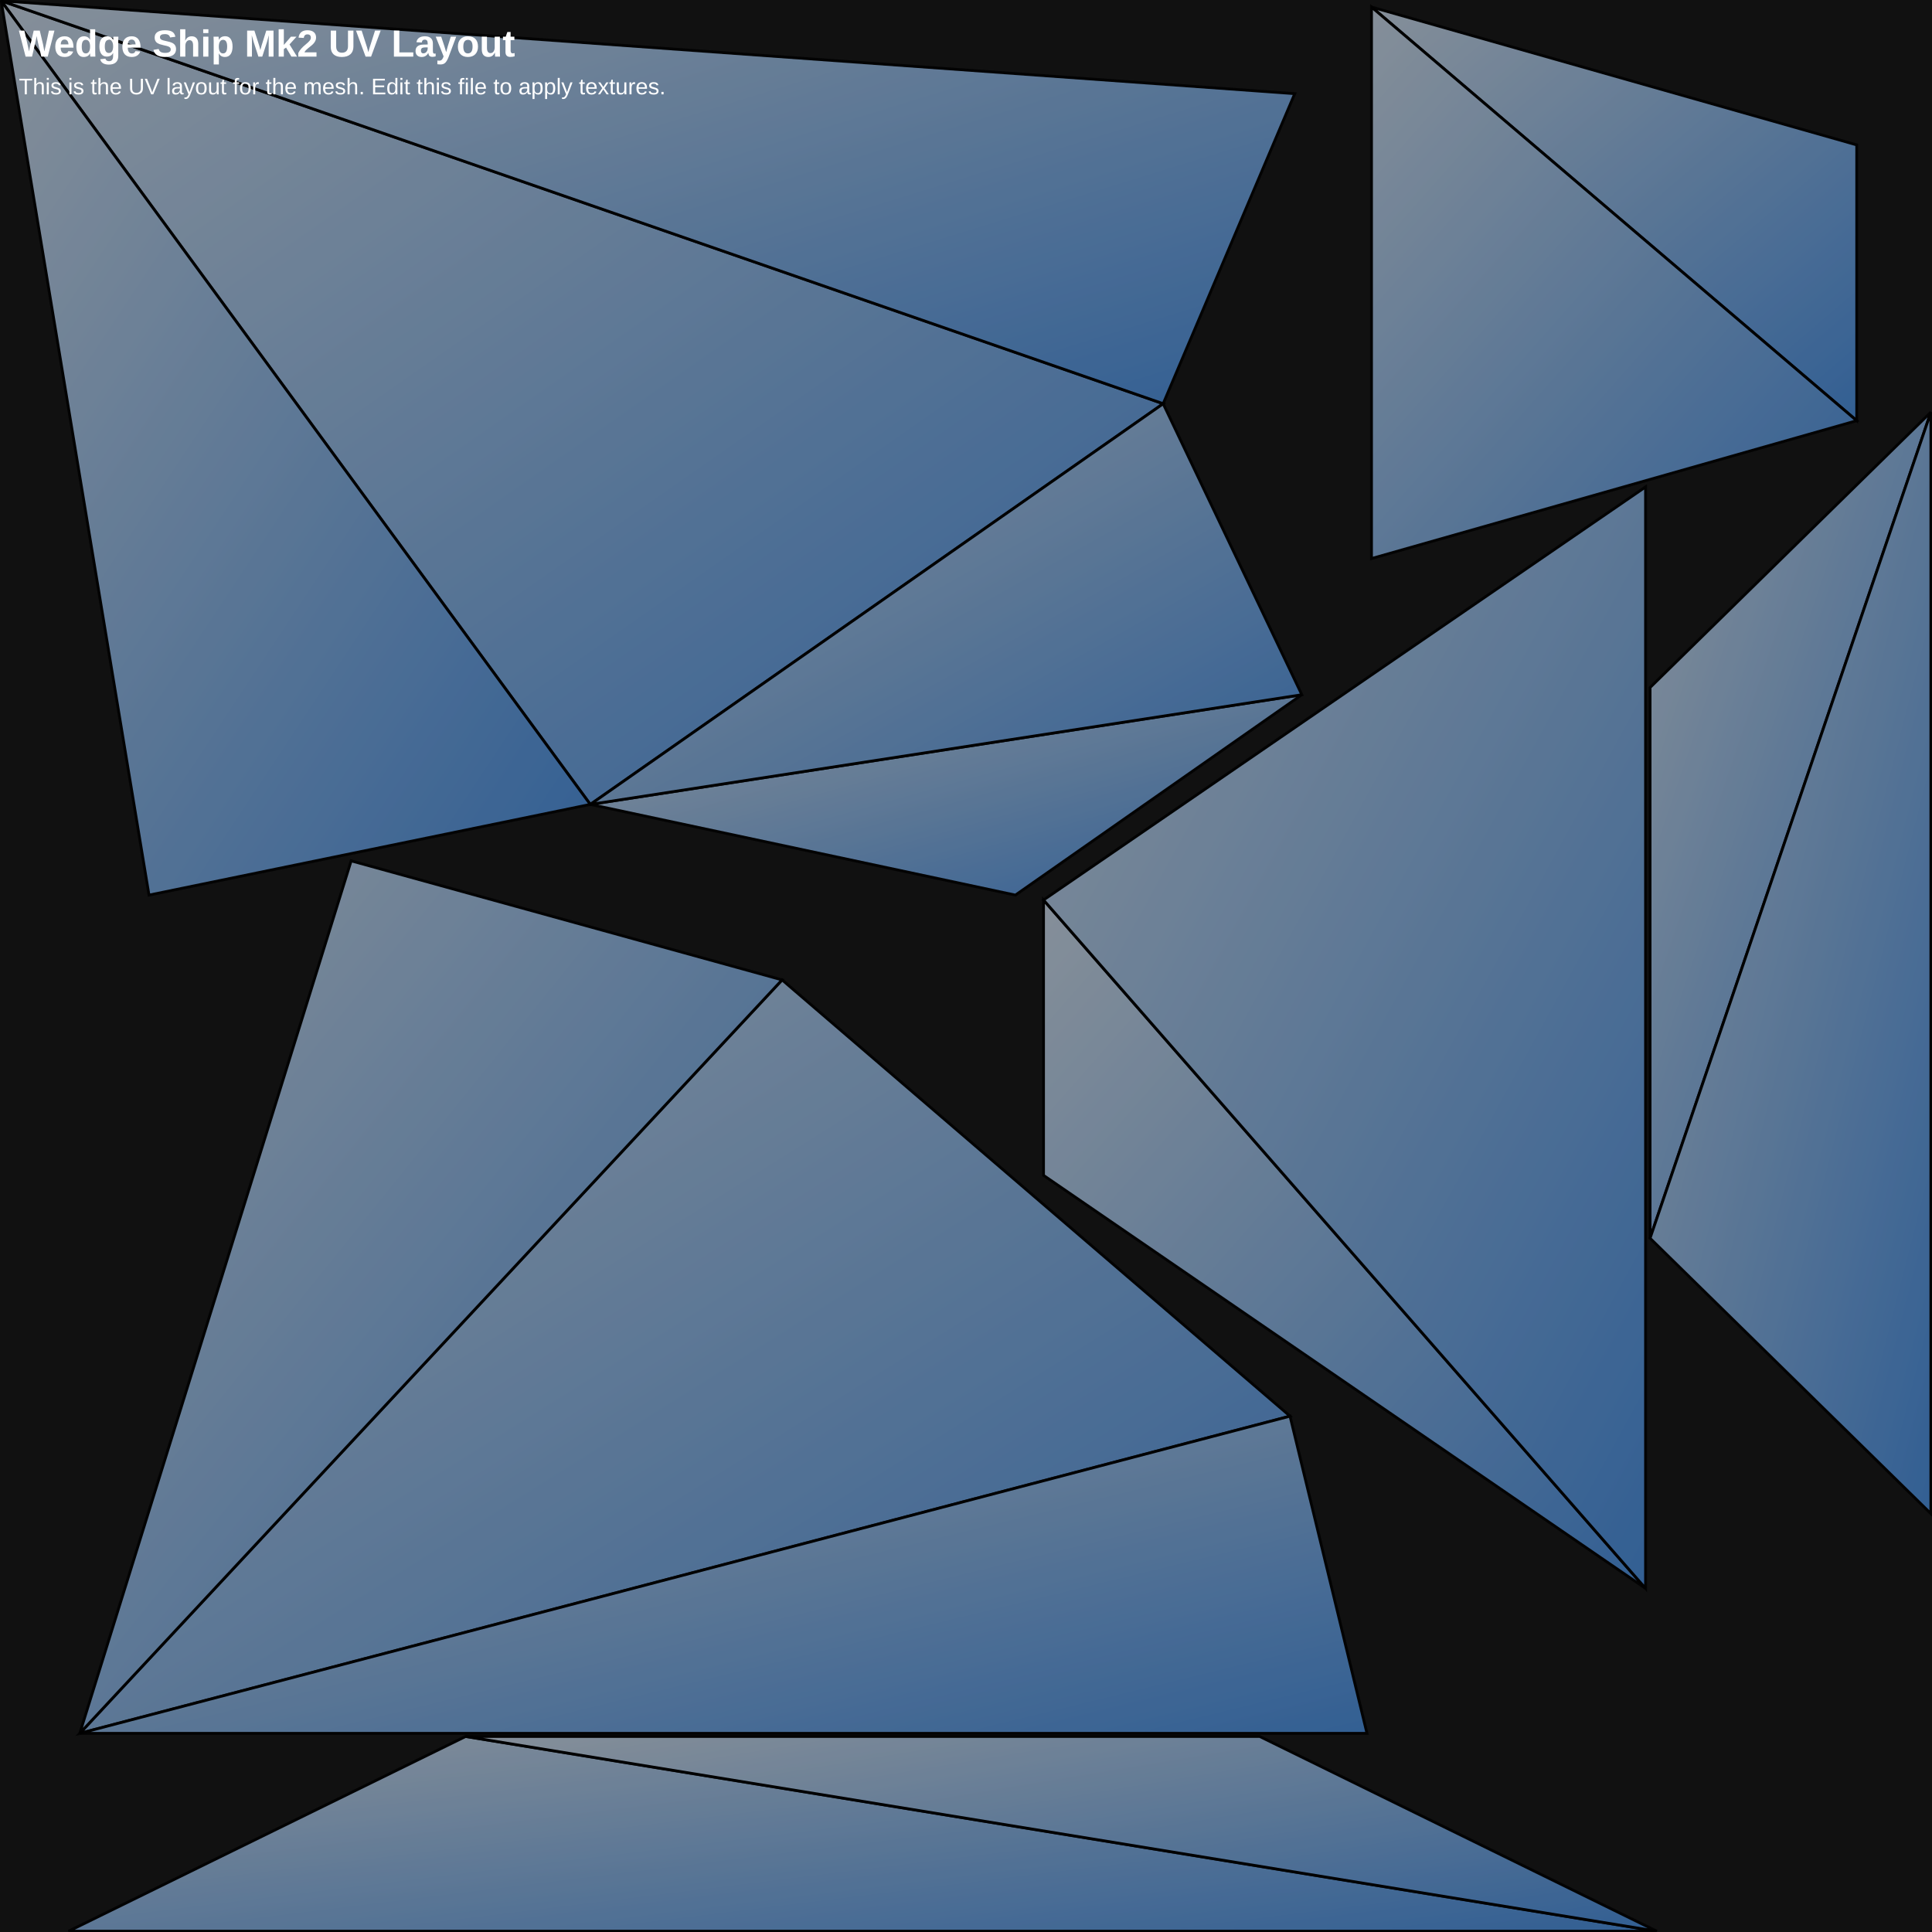
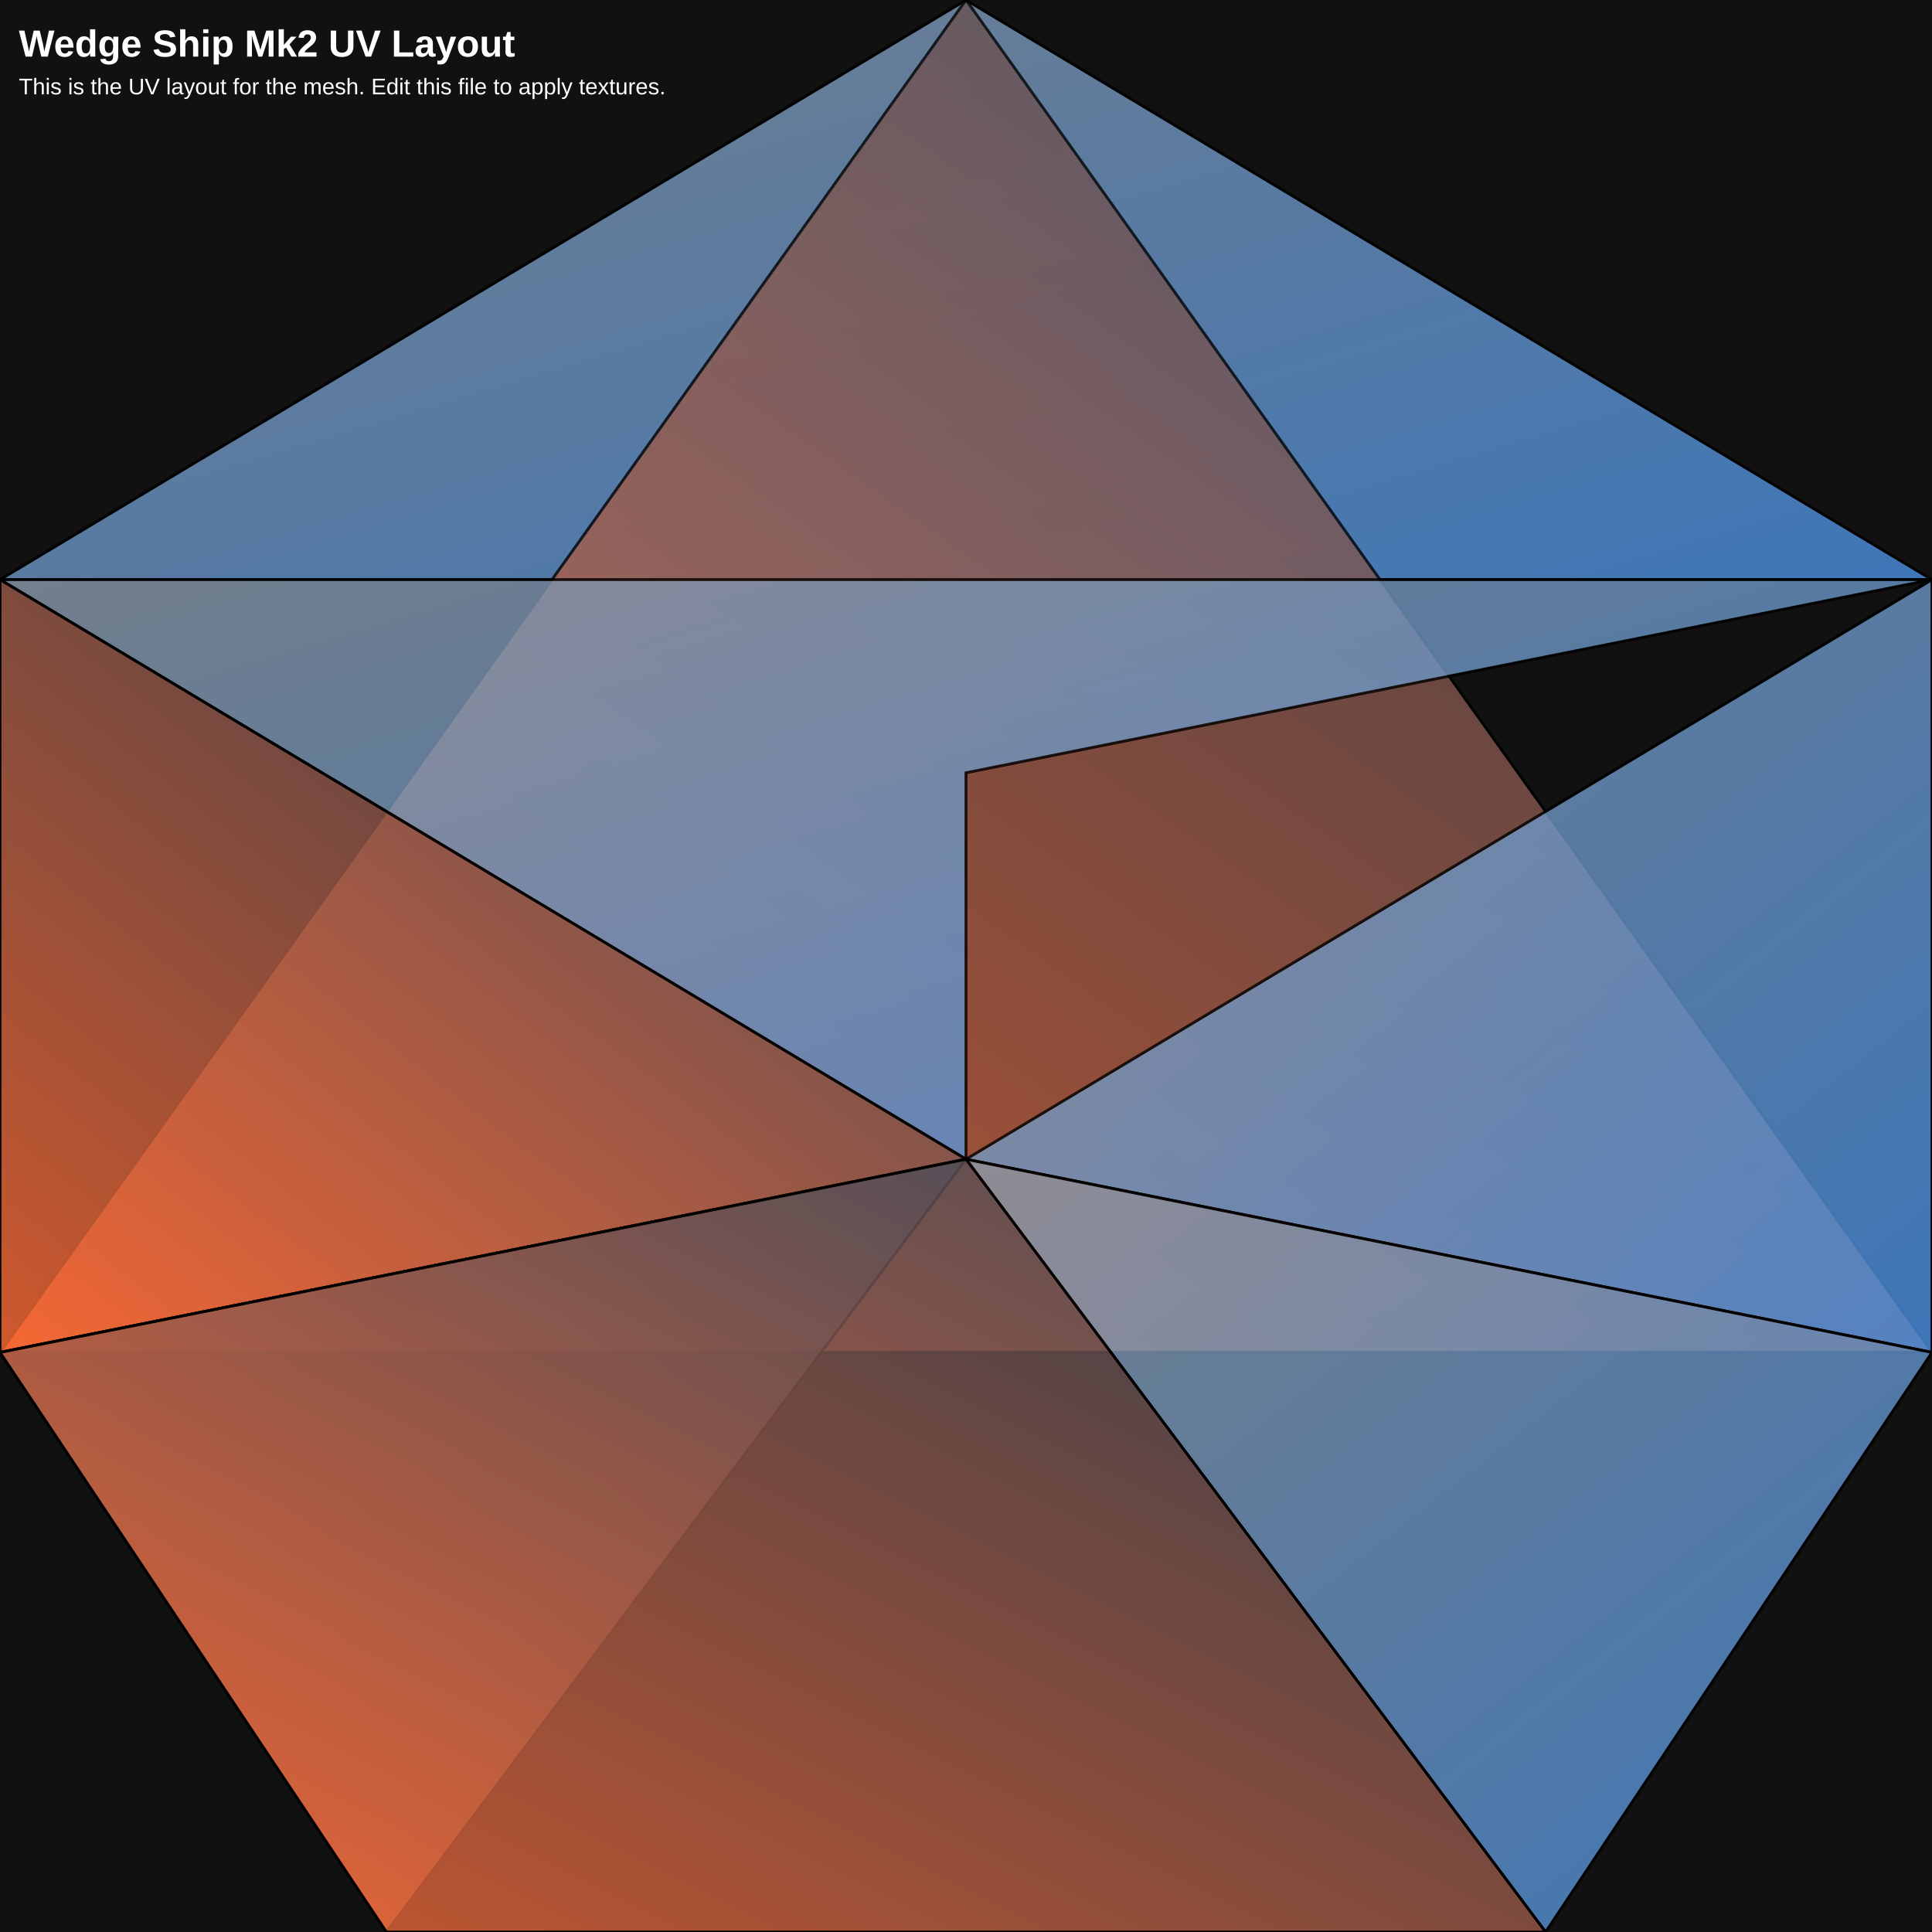
<svg xmlns="http://www.w3.org/2000/svg" width="1024" height="1024">
  <defs>
-     <linearGradient id="semantic_gradient" x1="0%" y1="0%" x2="100%" y2="100%">
-       <stop offset="0%" stop-color="#A3AFBB" />
-       <stop offset="100%" stop-color="#3B73B4" />
+     <linearGradient id="primary_gradient" x1="0%" y1="0%" x2="100%" y2="100%">
+       <stop offset="0%" stop-color="#8C9BAB" />
+       <stop offset="100%" stop-color="#4A90E2" />
+     </linearGradient>
+     <linearGradient id="secondary_gradient" x1="0%" y1="100%" x2="100%" y2="0%">
+       <stop offset="0%" stop-color="#FF6B35" />
+       <stop offset="100%" stop-color="#34495E" />
    </linearGradient>
  </defs>
  <rect width="100%" height="100%" fill="#111" />
-   <polygon points="42.27,918.71 414.529,519.355 683.744,750.581" fill="url(#semantic_gradient)" stroke="#000" stroke-width="1.5" opacity="0.8" />
-   <polygon points="874.567,656.31 874.567,364.387 1023.405,218.426" fill="url(#semantic_gradient)" stroke="#000" stroke-width="1.5" opacity="0.8" />
-   <polygon points="1023.405,218.426 1023.405,802.271 874.567,656.31" fill="url(#semantic_gradient)" stroke="#000" stroke-width="1.5" opacity="0.8" />
-   <polygon points="0.595,0.413 312.875,426.363 616.517,213.969" fill="url(#semantic_gradient)" stroke="#000" stroke-width="1.5" opacity="0.8" />
-   <polygon points="246.772,920.361 36.316,1023.587 878.14,1023.587" fill="url(#semantic_gradient)" stroke="#000" stroke-width="1.5" opacity="0.8" />
-   <polygon points="878.14,1023.587 667.684,920.361 246.772,920.361" fill="url(#semantic_gradient)" stroke="#000" stroke-width="1.5" opacity="0.8" />
-   <polygon points="42.27,918.71 683.744,750.581 724.54,918.71" fill="url(#semantic_gradient)" stroke="#000" stroke-width="1.5" opacity="0.8" />
-   <polygon points="78.974,474.426 312.875,426.363 0.595,0.413" fill="url(#semantic_gradient)" stroke="#000" stroke-width="1.5" opacity="0.8" />
-   <polygon points="0.595,0.413 616.517,213.969 686.258,49.638" fill="url(#semantic_gradient)" stroke="#000" stroke-width="1.5" opacity="0.8" />
-   <polygon points="186.109,456.258 414.529,519.355 42.27,918.71" fill="url(#semantic_gradient)" stroke="#000" stroke-width="1.5" opacity="0.8" />
-   <polygon points="726.921,3.716 984.112,76.8 984.112,222.968" fill="url(#semantic_gradient)" stroke="#000" stroke-width="1.5" opacity="0.8" />
-   <polygon points="984.112,222.968 726.921,296.052 726.921,3.716" fill="url(#semantic_gradient)" stroke="#000" stroke-width="1.5" opacity="0.8" />
-   <polygon points="312.875,426.363 538.188,474.426 690.009,368.229" fill="url(#semantic_gradient)" stroke="#000" stroke-width="1.5" opacity="0.8" />
-   <polygon points="690.009,368.229 616.517,213.969 312.875,426.363" fill="url(#semantic_gradient)" stroke="#000" stroke-width="1.5" opacity="0.8" />
-   <polygon points="872.186,841.91 553.079,622.968 553.079,477.006" fill="url(#semantic_gradient)" stroke="#000" stroke-width="1.5" opacity="0.8" />
-   <polygon points="553.079,477.006 872.186,258.065 872.186,841.91" fill="url(#semantic_gradient)" stroke="#000" stroke-width="1.5" opacity="0.8" />
+   <polygon points="512.00,0.00 1024.00,307.20 0.00,307.20" fill="url(#primary_gradient)" stroke="#000" stroke-width="1.5" opacity="0.8" />
+   <polygon points="512.00,0.00 0.00,716.80 1024.00,716.80" fill="url(#secondary_gradient)" stroke="#000" stroke-width="1.5" opacity="0.8" />
+   <polygon points="0.00,307.20 1024.00,307.20 512.00,409.60 512.00,614.40" fill="url(#primary_gradient)" stroke="#000" stroke-width="1.5" opacity="0.8" />
+   <polygon points="0.00,307.20 512.00,614.40 0.00,716.80" fill="url(#secondary_gradient)" stroke="#000" stroke-width="1.5" opacity="0.8" />
+   <polygon points="1024.00,307.20 1024.00,716.80 512.00,614.40" fill="url(#primary_gradient)" stroke="#000" stroke-width="1.5" opacity="0.8" />
+   <polygon points="0.00,716.80 512.00,614.40 204.80,1024.00" fill="url(#secondary_gradient)" stroke="#000" stroke-width="1.5" opacity="0.8" />
+   <polygon points="1024.00,716.80 819.20,1024.00 512.00,614.40" fill="url(#primary_gradient)" stroke="#000" stroke-width="1.5" opacity="0.8" />
+   <polygon points="204.80,1024.00 819.20,1024.00 512.00,614.40 0.00,716.80" fill="url(#secondary_gradient)" stroke="#000" stroke-width="1.5" opacity="0.8" />
  <text x="10" y="30" fill="white" font-family="Arial" font-size="20" font-weight="bold">Wedge Ship Mk2 UV Layout</text>
  <text x="10" y="50" fill="#fff" font-family="Arial" font-size="12">This is the UV layout for the mesh. Edit this file to apply textures.</text>
</svg>
